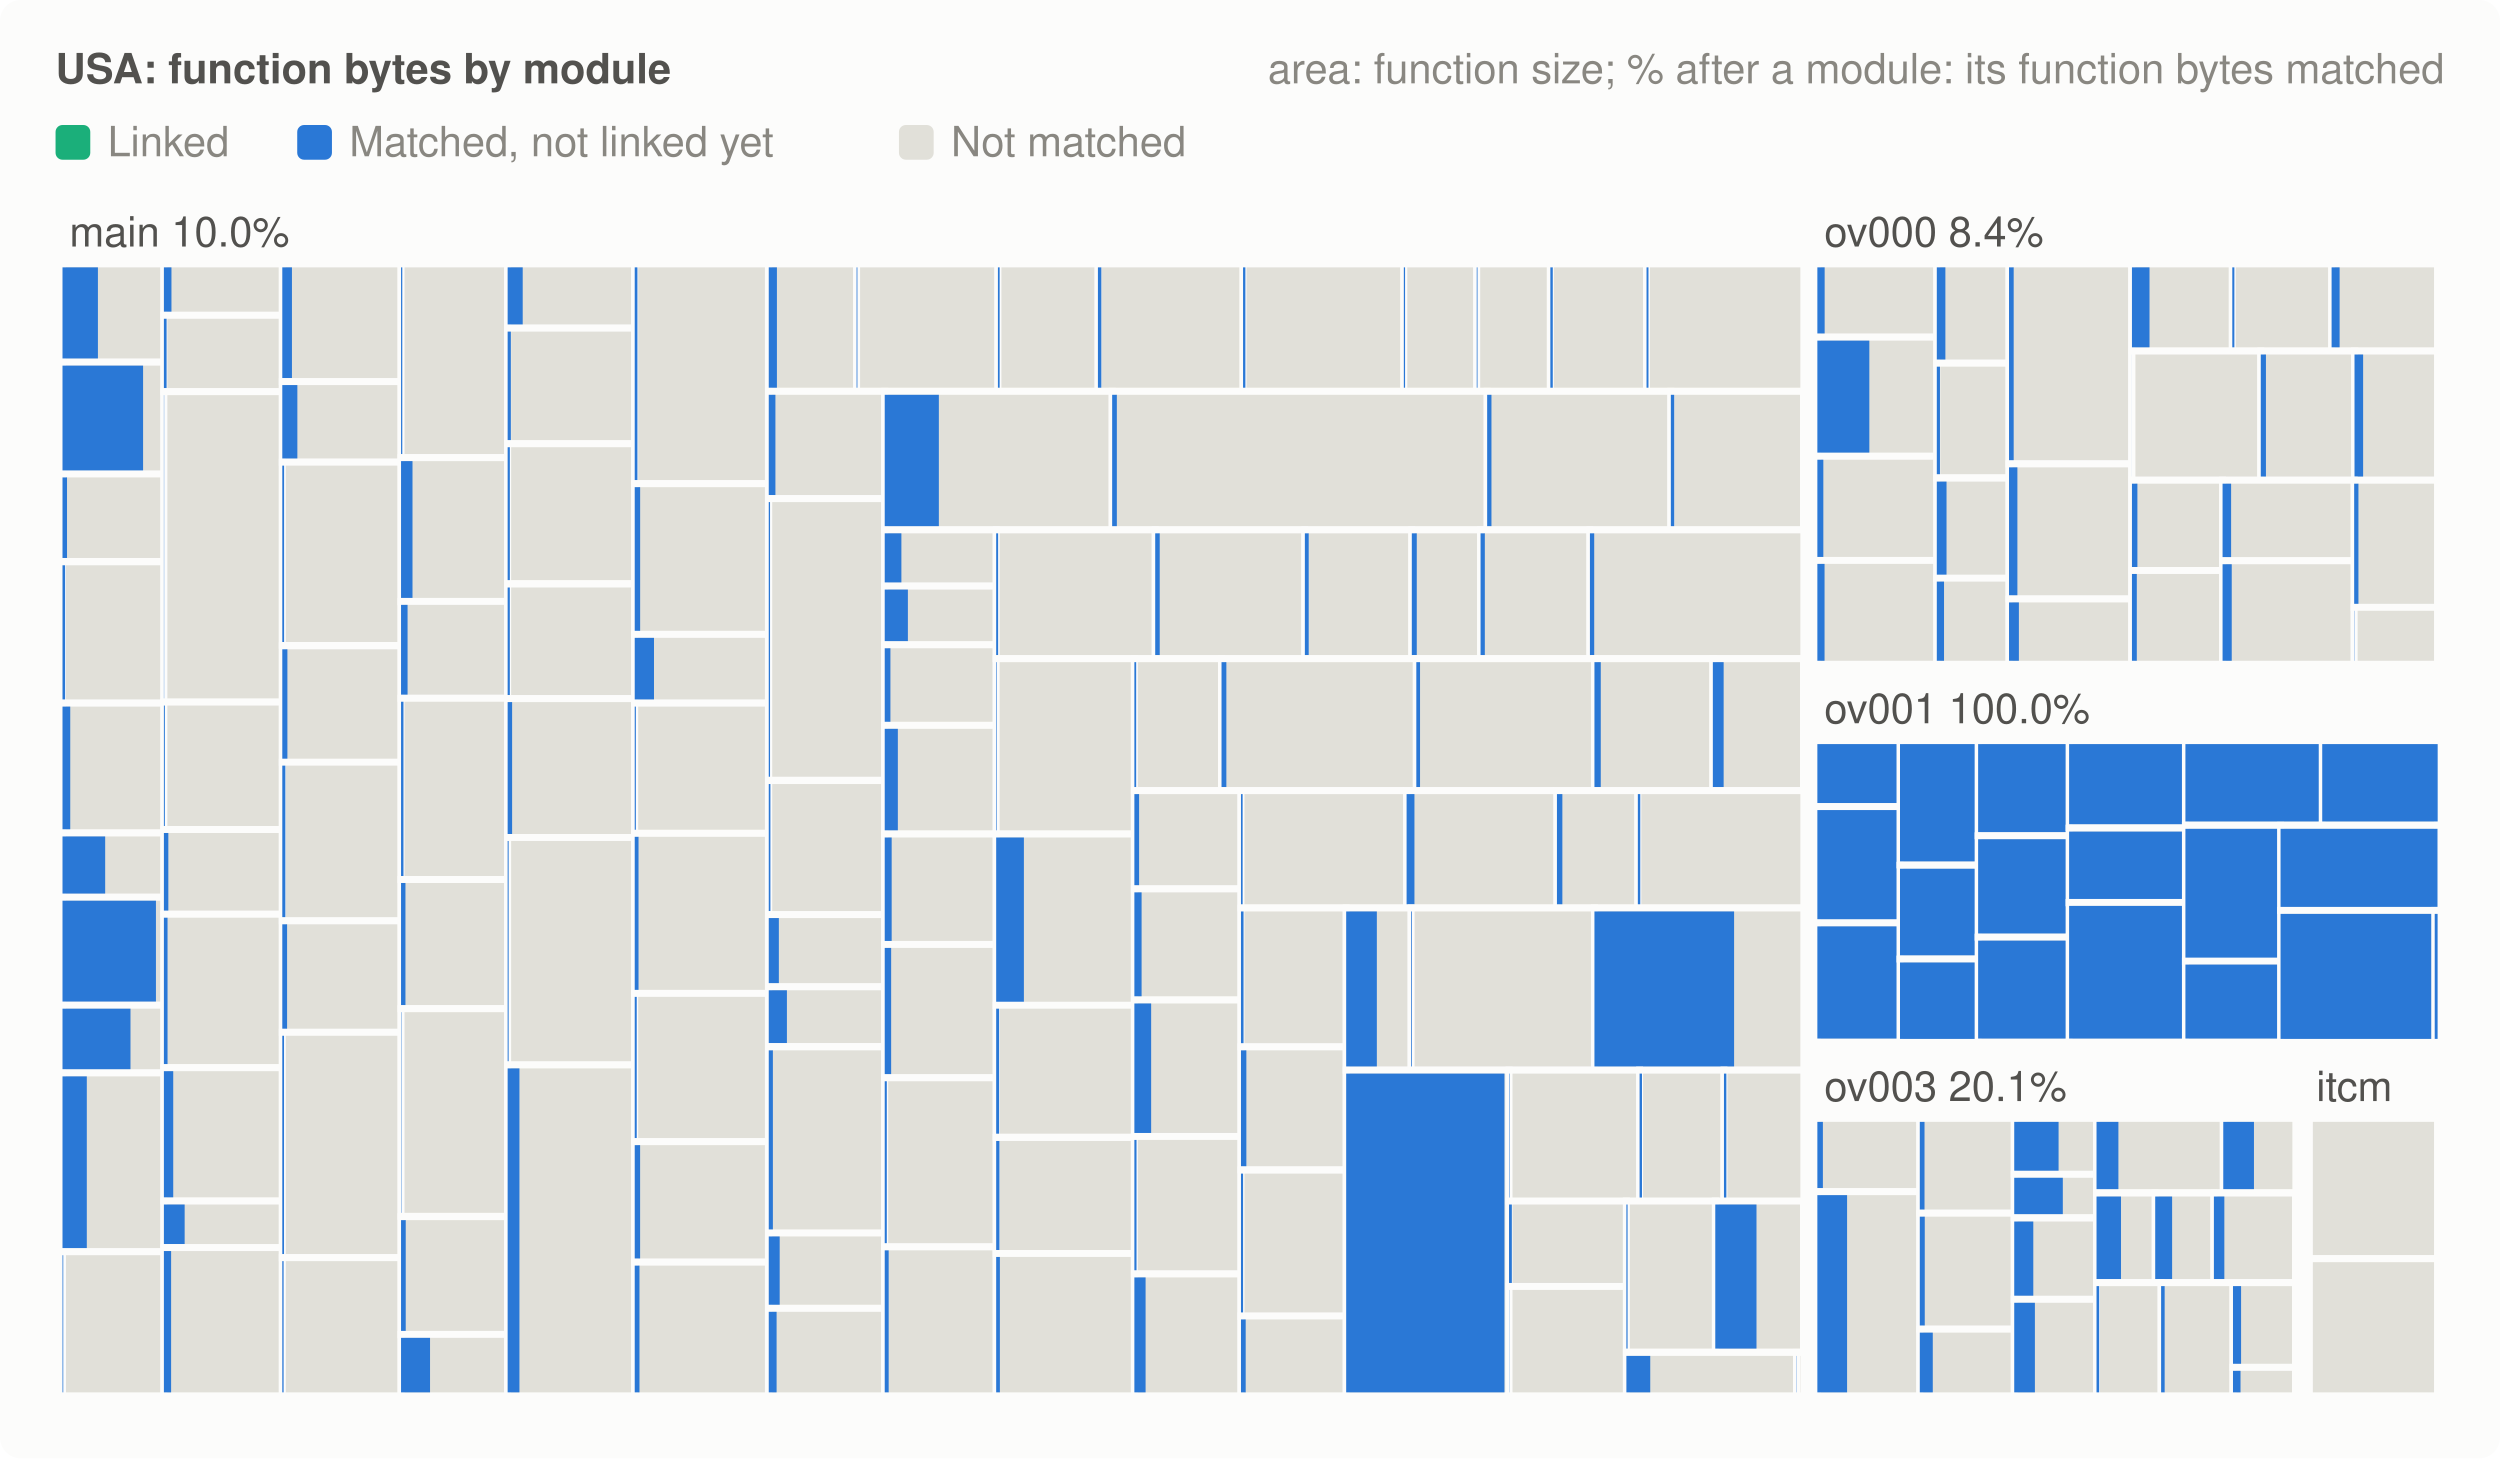
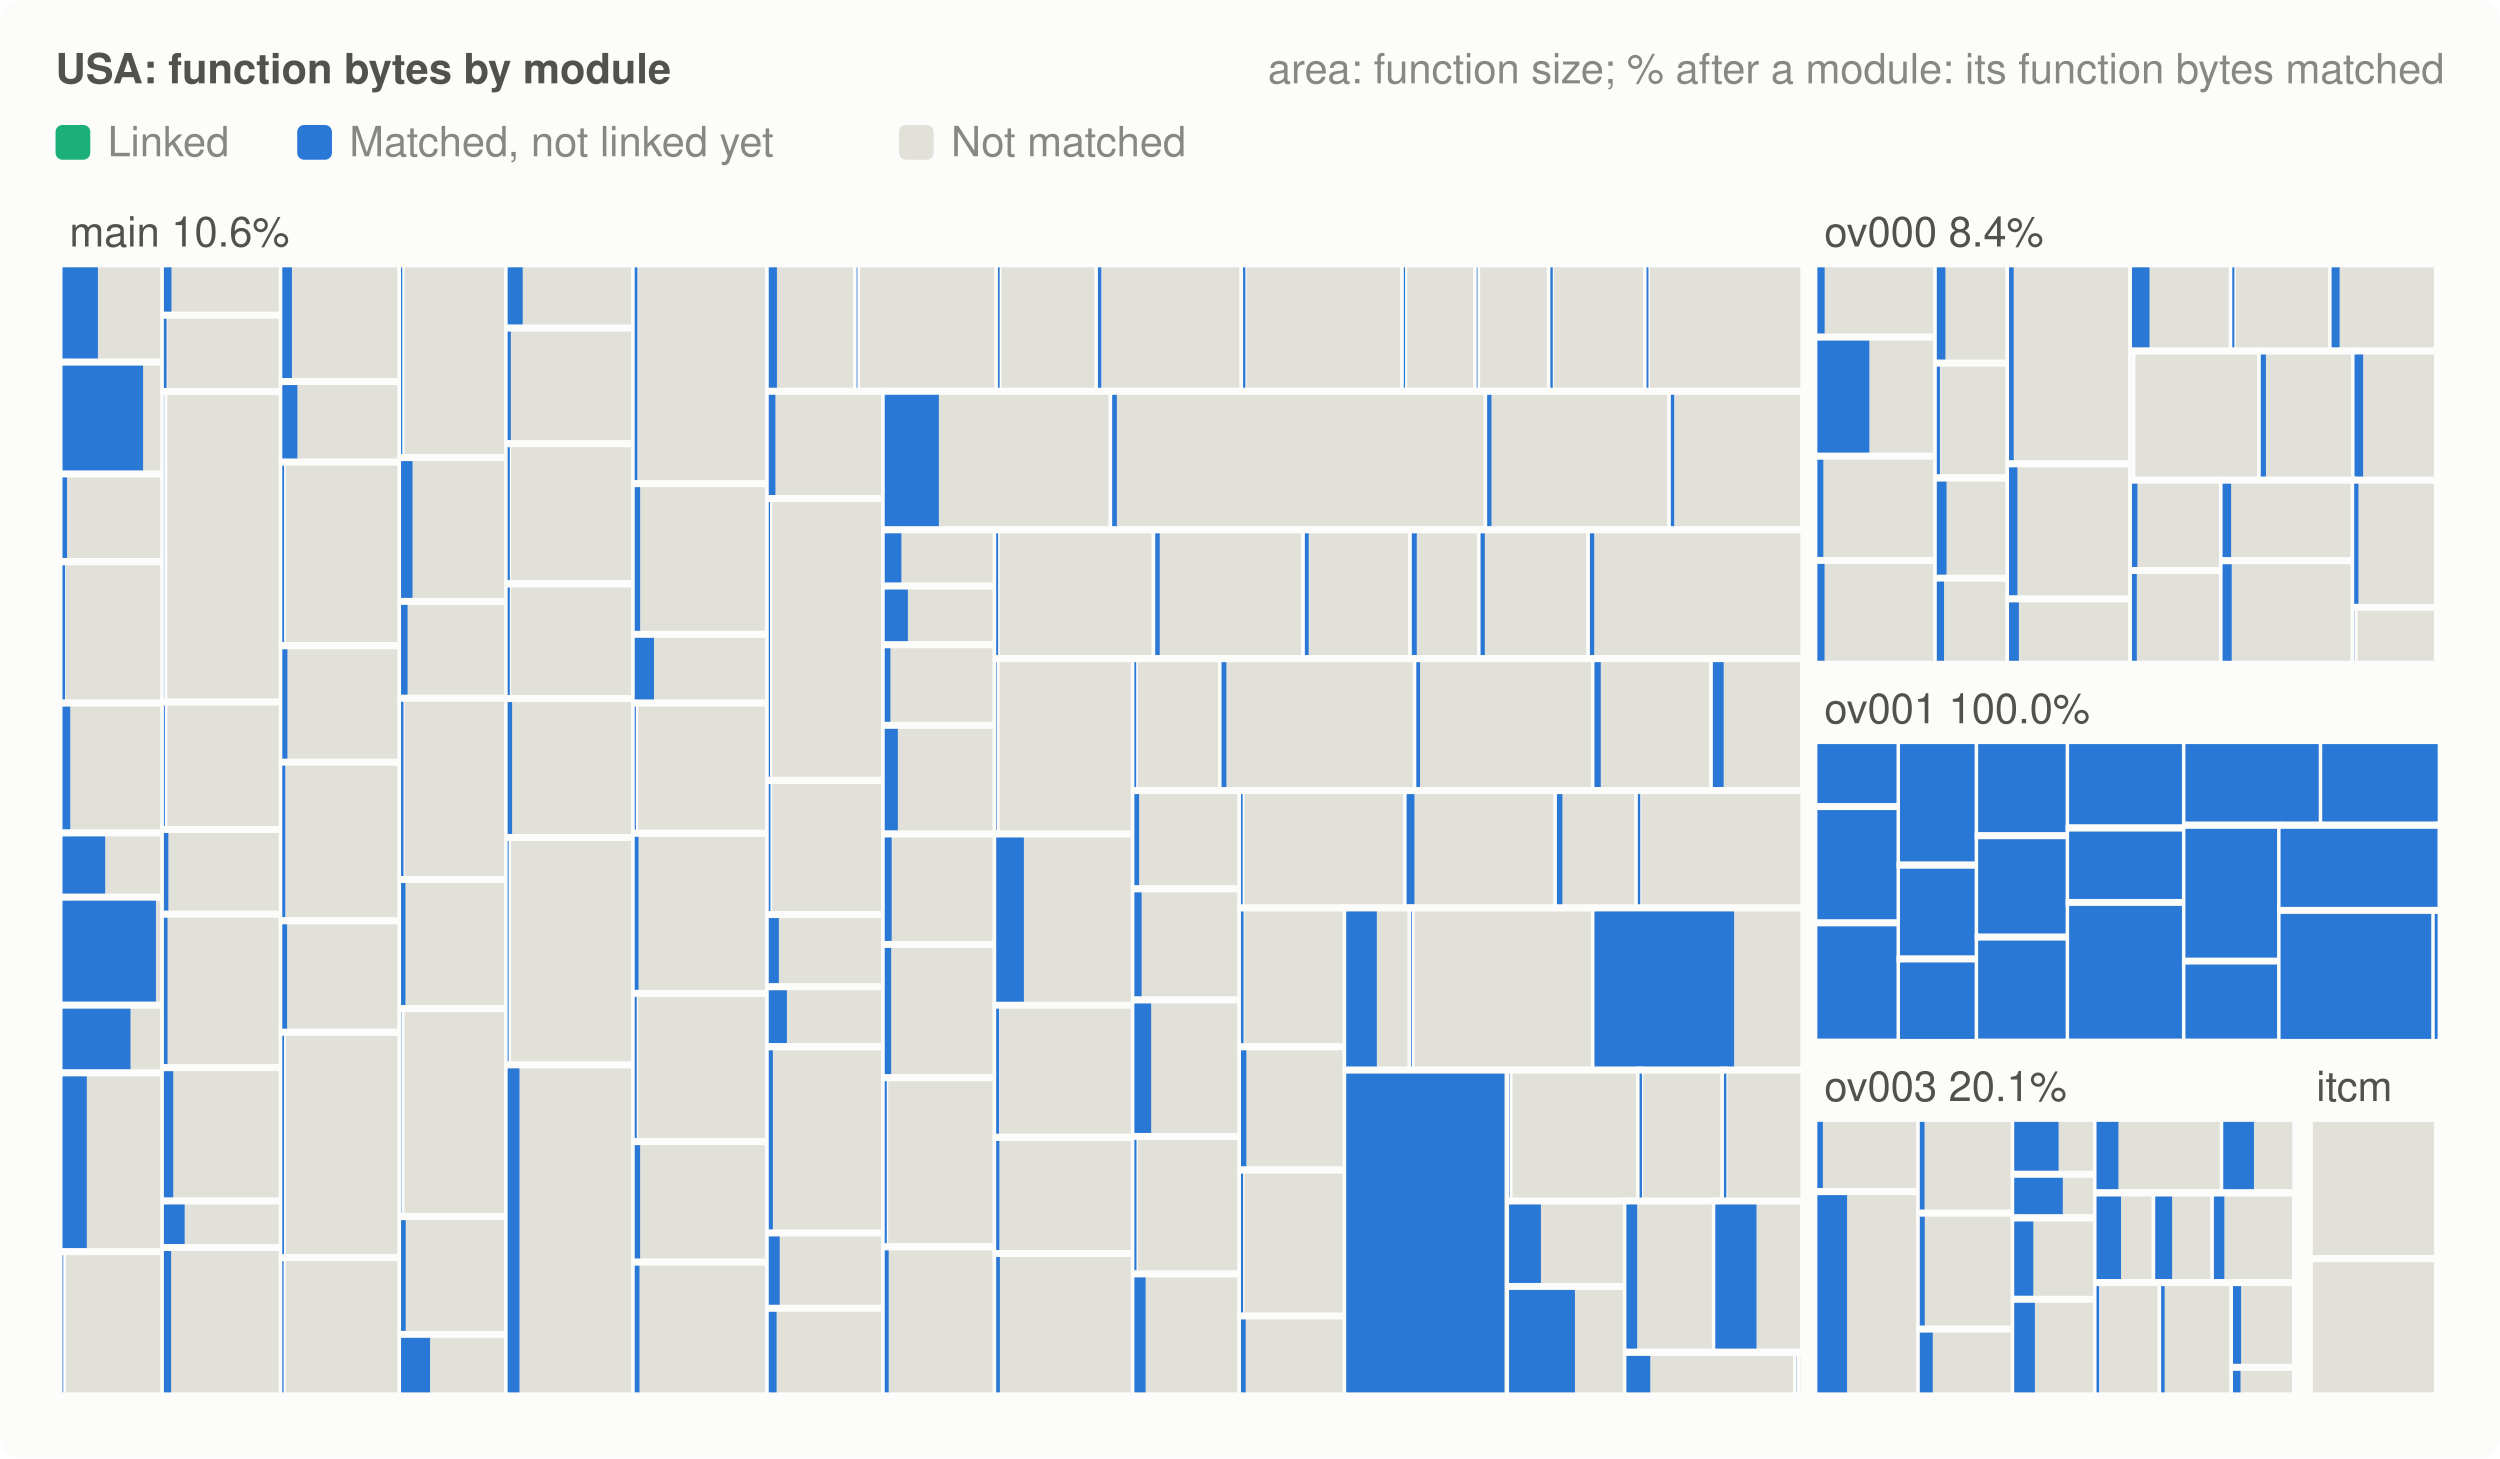
<svg xmlns="http://www.w3.org/2000/svg" viewBox="0 0 720 420" width="720" height="420" role="img" aria-label="Matched and linked code by module (USA)">
  <style>.bg{fill:#fcfcfb}.lbl{fill:#52514e}.muted{fill:#898781}.todo{fill:#e1e0d9}.gap{stroke:#fcfcfb}.matched{fill:#2a78d6}.linked{fill:#1baf7a}@media (prefers-color-scheme: dark){.bg{fill:#1a1a19}.lbl{fill:#c3c2b7}.muted{fill:#898781}.todo{fill:#2c2c2a}.gap{stroke:#1a1a19}.matched{fill:#3987e5}.linked{fill:#199e70}}text{font:12px -apple-system,BlinkMacSystemFont,'Segoe UI',Helvetica,Arial,sans-serif}.head{font-weight:600}</style>
  <rect class="bg" width="720" height="420" rx="6" />
  <text class="lbl head" x="16" y="24">USA: function bytes by module</text>
  <text class="muted" x="704" y="24" text-anchor="end">area: function size; % after a module: its function bytes matched</text>
  <rect class="linked" x="16" y="36" width="10" height="10" rx="2" />
  <text class="muted" x="31" y="45">Linked</text>
  <rect class="matched" x="85.6" y="36" width="10" height="10" rx="2" />
  <text class="muted" x="100.6" y="45">Matched, not linked yet</text>
  <rect class="todo" x="258.9" y="36" width="10" height="10" rx="2" />
  <text class="muted" x="273.9" y="45">Not matched</text>
  <rect class="todo gap" x="18.0" y="76.0" width="29.2" height="28.3" stroke-width="2" />
  <rect class="matched" x="18.0" y="77.0" width="10.20" height="26.3" />
  <rect class="todo gap" x="18.0" y="104.3" width="29.2" height="32.3" stroke-width="2" />
  <rect class="matched" x="18.0" y="105.3" width="23.21" height="30.3" />
  <rect class="todo gap" x="18.0" y="136.5" width="29.2" height="25.2" stroke-width="2" />
  <rect class="matched" x="18.0" y="137.5" width="1.30" height="23.2" />
  <rect class="todo gap" x="18.0" y="161.8" width="29.2" height="40.7" stroke-width="2" />
  <rect class="matched" x="18.0" y="162.8" width="0.75" height="38.7" />
  <rect class="todo gap" x="18.0" y="202.5" width="29.2" height="37.4" stroke-width="2" />
  <rect class="matched" x="18.0" y="203.5" width="2.23" height="35.4" />
  <rect class="todo gap" x="18.0" y="239.9" width="29.2" height="18.5" stroke-width="2" />
  <rect class="matched" x="18.0" y="240.9" width="12.29" height="16.5" />
  <rect class="todo gap" x="18.0" y="258.4" width="29.2" height="31.1" stroke-width="2" />
  <rect class="matched" x="18.0" y="259.4" width="26.91" height="29.1" />
  <rect class="todo gap" x="18.0" y="289.5" width="29.2" height="19.5" stroke-width="2" />
  <rect class="matched" x="18.0" y="290.5" width="19.58" height="17.5" />
  <rect class="todo gap" x="18.0" y="309.0" width="29.2" height="51.5" stroke-width="2" />
  <rect class="matched" x="18.0" y="310.0" width="7.00" height="49.5" />
  <rect class="todo gap" x="18.0" y="360.5" width="29.2" height="41.5" stroke-width="2" />
  <rect class="matched" x="18.0" y="361.5" width="0.22" height="39.5" />
  <rect class="todo gap" x="47.2" y="76.0" width="34.1" height="14.8" stroke-width="2" />
  <rect class="matched" x="47.2" y="77.0" width="2.18" height="12.8" />
  <rect class="todo gap" x="47.2" y="90.8" width="34.1" height="22.0" stroke-width="2" />
  <rect class="matched" x="47.2" y="91.8" width="0.78" height="20.0" />
  <rect class="todo gap" x="47.2" y="112.8" width="34.1" height="89.4" stroke-width="2" />
  <rect class="matched" x="47.2" y="113.8" width="0.08" height="87.4" />
  <rect class="todo gap" x="47.2" y="202.2" width="34.1" height="36.7" stroke-width="2" />
  <rect class="matched" x="47.2" y="203.2" width="0.28" height="34.7" />
  <rect class="todo gap" x="47.2" y="238.9" width="34.1" height="24.4" stroke-width="2" />
  <rect class="matched" x="47.2" y="239.9" width="1.28" height="22.4" />
  <rect class="todo gap" x="47.2" y="263.3" width="34.1" height="44.2" stroke-width="2" />
  <rect class="matched" x="47.2" y="264.3" width="1.06" height="42.2" />
  <rect class="todo gap" x="47.2" y="307.5" width="34.1" height="38.4" stroke-width="2" />
  <rect class="matched" x="47.2" y="308.5" width="2.69" height="36.4" />
  <rect class="todo gap" x="47.2" y="345.9" width="34.1" height="13.4" stroke-width="2" />
  <rect class="matched" x="47.2" y="346.9" width="5.98" height="11.4" />
  <rect class="todo gap" x="47.2" y="359.3" width="34.1" height="42.7" stroke-width="2" />
  <rect class="matched" x="47.2" y="360.3" width="2.08" height="40.7" />
  <rect class="todo gap" x="81.3" y="76.0" width="34.2" height="33.9" stroke-width="2" />
  <rect class="matched" x="81.3" y="77.0" width="2.78" height="31.9" />
  <rect class="todo gap" x="81.3" y="109.9" width="34.2" height="23.2" stroke-width="2" />
  <rect class="matched" x="81.3" y="110.9" width="4.34" height="21.2" />
  <rect class="todo gap" x="81.3" y="133.1" width="34.2" height="52.8" stroke-width="2" />
  <rect class="matched" x="81.3" y="134.1" width="0.52" height="50.8" />
  <rect class="todo gap" x="81.3" y="186.0" width="34.2" height="33.6" stroke-width="2" />
  <rect class="matched" x="81.3" y="187.0" width="1.47" height="31.6" />
  <rect class="todo gap" x="81.3" y="219.5" width="34.2" height="45.7" stroke-width="2" />
  <rect class="matched" x="81.3" y="220.5" width="0.88" height="43.7" />
  <rect class="todo gap" x="81.3" y="265.2" width="34.2" height="32.1" stroke-width="2" />
  <rect class="matched" x="81.3" y="266.2" width="1.38" height="30.1" />
  <rect class="todo gap" x="81.3" y="297.3" width="34.2" height="64.9" stroke-width="2" />
  <rect class="matched" x="81.3" y="298.3" width="0.50" height="62.9" />
  <rect class="todo gap" x="81.3" y="362.2" width="34.2" height="39.8" stroke-width="2" />
  <rect class="matched" x="81.3" y="363.2" width="0.38" height="37.8" />
  <rect class="todo gap" x="115.5" y="76.0" width="30.7" height="55.8" stroke-width="2" />
  <rect class="matched" x="115.5" y="77.0" width="0.36" height="53.8" />
  <rect class="todo gap" x="115.5" y="131.8" width="30.7" height="41.5" stroke-width="2" />
  <rect class="matched" x="115.5" y="132.8" width="3.30" height="39.5" />
  <rect class="todo gap" x="115.5" y="173.2" width="30.7" height="27.9" stroke-width="2" />
  <rect class="matched" x="115.5" y="174.2" width="1.88" height="25.9" />
  <rect class="todo gap" x="115.5" y="201.1" width="30.7" height="52.2" stroke-width="2" />
  <rect class="matched" x="115.5" y="202.1" width="0.70" height="50.2" />
  <rect class="todo gap" x="115.5" y="253.3" width="30.7" height="37.2" stroke-width="2" />
  <rect class="matched" x="115.5" y="254.3" width="1.27" height="35.2" />
  <rect class="todo gap" x="115.5" y="290.5" width="30.7" height="59.8" stroke-width="2" />
  <rect class="matched" x="115.5" y="291.5" width="0.11" height="57.8" />
  <rect class="todo gap" x="115.5" y="350.4" width="30.7" height="34.0" stroke-width="2" />
  <rect class="matched" x="115.5" y="351.4" width="1.35" height="32.0" />
  <rect class="todo gap" x="115.5" y="384.3" width="30.7" height="17.7" stroke-width="2" />
  <rect class="matched" x="115.5" y="385.3" width="8.35" height="15.7" />
  <rect class="todo gap" x="146.2" y="76.0" width="36.6" height="18.5" stroke-width="2" />
  <rect class="matched" x="146.2" y="77.0" width="4.34" height="16.5" />
  <rect class="todo gap" x="146.2" y="94.5" width="36.6" height="33.3" stroke-width="2" />
  <rect class="matched" x="146.2" y="95.5" width="0.93" height="31.3" />
  <rect class="todo gap" x="146.2" y="127.8" width="36.6" height="40.3" stroke-width="2" />
  <rect class="matched" x="146.2" y="128.8" width="0.64" height="38.3" />
  <rect class="todo gap" x="146.2" y="168.2" width="36.6" height="33.0" stroke-width="2" />
  <rect class="matched" x="146.2" y="169.2" width="0.63" height="31.0" />
  <rect class="todo gap" x="146.2" y="201.2" width="36.6" height="40.0" stroke-width="2" />
  <rect class="matched" x="146.2" y="202.2" width="1.29" height="38.0" />
  <rect class="todo gap" x="146.2" y="241.2" width="36.6" height="65.5" stroke-width="2" />
  <rect class="matched" x="146.2" y="242.2" width="0.29" height="63.5" />
  <rect class="todo gap" x="146.2" y="306.7" width="36.6" height="95.3" stroke-width="2" />
  <rect class="matched" x="146.2" y="307.7" width="3.40" height="93.3" />
  <rect class="todo gap" x="182.8" y="76.0" width="38.5" height="63.3" stroke-width="2" />
  <rect class="matched" x="182.8" y="77.0" width="0.78" height="61.3" />
  <rect class="todo gap" x="182.8" y="139.3" width="38.5" height="43.4" stroke-width="2" />
  <rect class="matched" x="182.8" y="140.3" width="1.56" height="41.4" />
  <rect class="todo gap" x="182.8" y="182.7" width="38.5" height="19.8" stroke-width="2" />
  <rect class="matched" x="182.8" y="183.7" width="5.55" height="17.8" />
  <rect class="todo gap" x="182.8" y="202.5" width="38.5" height="37.5" stroke-width="2" />
  <rect class="matched" x="182.8" y="203.5" width="0.33" height="35.5" />
  <rect class="todo gap" x="182.8" y="240.0" width="38.5" height="46.1" stroke-width="2" />
  <rect class="matched" x="182.8" y="241.0" width="1.10" height="44.1" />
  <rect class="todo gap" x="182.8" y="286.1" width="38.5" height="42.7" stroke-width="2" />
  <rect class="matched" x="182.8" y="287.1" width="0.58" height="40.7" />
  <rect class="todo gap" x="182.8" y="328.8" width="38.5" height="34.7" stroke-width="2" />
  <rect class="matched" x="182.8" y="329.8" width="1.55" height="32.7" />
  <rect class="todo gap" x="182.8" y="363.5" width="38.5" height="38.5" stroke-width="2" />
  <rect class="matched" x="182.8" y="364.5" width="1.37" height="36.5" />
  <rect class="todo gap" x="221.4" y="76.0" width="25.3" height="36.7" stroke-width="2" />
  <rect class="matched" x="221.4" y="77.0" width="2.35" height="34.7" />
  <rect class="todo gap" x="246.7" y="76.0" width="40.7" height="36.7" stroke-width="2" />
  <rect class="matched" x="246.7" y="77.0" width="0.23" height="34.7" />
  <rect class="todo gap" x="287.4" y="76.0" width="28.9" height="36.7" stroke-width="2" />
  <rect class="matched" x="287.4" y="77.0" width="0.50" height="34.7" />
  <rect class="todo gap" x="316.2" y="76.0" width="41.8" height="36.7" stroke-width="2" />
  <rect class="matched" x="316.2" y="77.0" width="0.98" height="34.7" />
  <rect class="todo gap" x="358.0" y="76.0" width="46.3" height="36.7" stroke-width="2" />
  <rect class="matched" x="358.0" y="77.0" width="0.67" height="34.7" />
  <rect class="todo gap" x="404.3" y="76.0" width="21.0" height="36.7" stroke-width="2" />
  <rect class="matched" x="404.3" y="77.0" width="0.36" height="34.7" />
  <rect class="todo gap" x="425.3" y="76.0" width="21.2" height="36.7" stroke-width="2" />
  <rect class="matched" x="425.3" y="77.0" width="0.22" height="34.7" />
  <rect class="todo gap" x="446.5" y="76.0" width="27.7" height="36.7" stroke-width="2" />
  <rect class="matched" x="446.5" y="77.0" width="0.70" height="34.7" />
  <rect class="todo gap" x="474.2" y="76.0" width="45.3" height="36.7" stroke-width="2" />
  <rect class="matched" x="474.2" y="77.0" width="0.56" height="34.7" />
  <rect class="todo gap" x="221.4" y="112.7" width="33.4" height="30.9" stroke-width="2" />
  <rect class="matched" x="221.4" y="113.7" width="1.92" height="28.9" />
  <rect class="todo gap" x="221.4" y="143.6" width="33.4" height="81.1" stroke-width="2" />
  <rect class="matched" x="221.4" y="144.6" width="0.37" height="79.1" />
  <rect class="todo gap" x="221.4" y="224.8" width="33.4" height="38.6" stroke-width="2" />
  <rect class="matched" x="221.4" y="225.8" width="0.48" height="36.6" />
  <rect class="todo gap" x="221.4" y="263.4" width="33.4" height="20.8" stroke-width="2" />
  <rect class="matched" x="221.4" y="264.4" width="2.91" height="18.8" />
  <rect class="todo gap" x="221.4" y="284.2" width="33.4" height="17.2" stroke-width="2" />
  <rect class="matched" x="221.4" y="285.2" width="5.23" height="15.2" />
  <rect class="todo gap" x="221.4" y="301.5" width="33.4" height="53.7" stroke-width="2" />
  <rect class="matched" x="221.4" y="302.5" width="1.19" height="51.7" />
  <rect class="todo gap" x="221.4" y="355.1" width="33.4" height="21.7" stroke-width="2" />
  <rect class="matched" x="221.4" y="356.1" width="3.15" height="19.7" />
  <rect class="todo gap" x="221.4" y="376.8" width="33.4" height="25.2" stroke-width="2" />
  <rect class="matched" x="221.4" y="377.8" width="2.26" height="23.2" />
  <rect class="todo gap" x="254.8" y="112.7" width="65.5" height="39.9" stroke-width="2" />
  <rect class="matched" x="254.8" y="113.7" width="15.59" height="37.9" />
  <rect class="todo gap" x="320.3" y="112.7" width="108.0" height="39.9" stroke-width="2" />
  <rect class="matched" x="320.3" y="113.7" width="1.35" height="37.9" />
  <rect class="todo gap" x="428.3" y="112.7" width="52.9" height="39.9" stroke-width="2" />
  <rect class="matched" x="428.3" y="113.7" width="1.24" height="37.9" />
  <rect class="todo gap" x="481.2" y="112.7" width="38.2" height="39.9" stroke-width="2" />
  <rect class="matched" x="481.2" y="113.7" width="0.97" height="37.9" />
  <rect class="todo gap" x="254.8" y="152.6" width="32.1" height="16.2" stroke-width="2" />
  <rect class="matched" x="254.8" y="153.6" width="4.80" height="14.2" />
  <rect class="todo gap" x="254.8" y="168.8" width="32.1" height="16.9" stroke-width="2" />
  <rect class="matched" x="254.8" y="169.8" width="6.67" height="14.9" />
  <rect class="todo gap" x="254.8" y="185.7" width="32.1" height="23.2" stroke-width="2" />
  <rect class="matched" x="254.8" y="186.7" width="1.64" height="21.2" />
  <rect class="todo gap" x="254.8" y="208.9" width="32.1" height="31.3" stroke-width="2" />
  <rect class="matched" x="254.8" y="209.9" width="3.78" height="29.3" />
  <rect class="todo gap" x="254.8" y="240.2" width="32.1" height="31.8" stroke-width="2" />
  <rect class="matched" x="254.8" y="241.2" width="2.00" height="29.8" />
  <rect class="todo gap" x="254.8" y="272.0" width="32.1" height="38.4" stroke-width="2" />
  <rect class="matched" x="254.8" y="273.0" width="1.85" height="36.4" />
  <rect class="todo gap" x="254.8" y="310.4" width="32.1" height="48.7" stroke-width="2" />
  <rect class="matched" x="254.8" y="311.4" width="0.60" height="46.7" />
  <rect class="todo gap" x="254.8" y="359.1" width="32.1" height="42.9" stroke-width="2" />
  <rect class="matched" x="254.8" y="360.1" width="1.14" height="40.9" />
  <rect class="todo gap" x="286.9" y="152.6" width="45.8" height="37.1" stroke-width="2" />
  <rect class="matched" x="286.9" y="153.6" width="0.56" height="35.1" />
  <rect class="todo gap" x="332.7" y="152.6" width="43.1" height="37.1" stroke-width="2" />
  <rect class="matched" x="332.7" y="153.6" width="1.30" height="35.1" />
  <rect class="todo gap" x="375.8" y="152.6" width="30.8" height="37.1" stroke-width="2" />
  <rect class="matched" x="375.8" y="153.6" width="1.11" height="35.1" />
  <rect class="todo gap" x="406.6" y="152.6" width="19.8" height="37.1" stroke-width="2" />
  <rect class="matched" x="406.6" y="153.6" width="1.43" height="35.1" />
  <rect class="todo gap" x="426.4" y="152.6" width="31.5" height="37.1" stroke-width="2" />
  <rect class="matched" x="426.4" y="153.6" width="1.23" height="35.1" />
  <rect class="todo gap" x="457.9" y="152.6" width="61.6" height="37.1" stroke-width="2" />
  <rect class="matched" x="457.9" y="153.6" width="1.23" height="35.1" />
  <rect class="todo gap" x="286.9" y="189.7" width="39.8" height="50.5" stroke-width="2" />
  <rect class="matched" x="286.9" y="190.7" width="0.17" height="48.5" />
  <rect class="todo gap" x="286.9" y="240.2" width="39.8" height="49.4" stroke-width="2" />
  <rect class="matched" x="286.9" y="241.2" width="7.98" height="47.4" />
  <rect class="todo gap" x="286.9" y="289.5" width="39.8" height="38.0" stroke-width="2" />
  <rect class="matched" x="286.9" y="290.5" width="0.84" height="36.0" />
  <rect class="todo gap" x="286.9" y="327.6" width="39.8" height="33.5" stroke-width="2" />
  <rect class="matched" x="286.9" y="328.6" width="0.94" height="31.5" />
  <rect class="todo gap" x="286.9" y="361.0" width="39.8" height="41.0" stroke-width="2" />
  <rect class="matched" x="286.9" y="362.0" width="1.07" height="39.0" />
  <rect class="todo gap" x="326.7" y="189.7" width="25.1" height="38.0" stroke-width="2" />
  <rect class="matched" x="326.7" y="190.7" width="0.52" height="36.0" />
  <rect class="todo gap" x="351.8" y="189.7" width="56.1" height="38.0" stroke-width="2" />
  <rect class="matched" x="351.8" y="190.7" width="1.39" height="36.0" />
  <rect class="todo gap" x="407.9" y="189.7" width="51.3" height="38.0" stroke-width="2" />
  <rect class="matched" x="407.9" y="190.7" width="1.07" height="36.0" />
  <rect class="todo gap" x="459.2" y="189.7" width="34.1" height="38.0" stroke-width="2" />
  <rect class="matched" x="459.2" y="190.7" width="1.82" height="36.0" />
  <rect class="todo gap" x="493.3" y="189.7" width="26.1" height="38.0" stroke-width="2" />
  <rect class="matched" x="493.3" y="190.7" width="3.11" height="36.0" />
  <rect class="todo gap" x="326.7" y="227.7" width="30.7" height="28.3" stroke-width="2" />
  <rect class="matched" x="326.7" y="228.7" width="1.36" height="26.3" />
  <rect class="todo gap" x="326.7" y="256.0" width="30.7" height="32.0" stroke-width="2" />
  <rect class="matched" x="326.7" y="257.0" width="2.08" height="30.0" />
  <rect class="todo gap" x="326.7" y="288.0" width="30.7" height="39.3" stroke-width="2" />
  <rect class="matched" x="326.7" y="289.0" width="4.83" height="37.3" />
  <rect class="todo gap" x="326.7" y="327.3" width="30.7" height="39.6" stroke-width="2" />
  <rect class="matched" x="326.7" y="328.3" width="0.62" height="37.6" />
  <rect class="todo gap" x="326.7" y="366.9" width="30.7" height="35.1" stroke-width="2" />
  <rect class="matched" x="326.7" y="367.9" width="3.23" height="33.1" />
  <rect class="todo gap" x="357.4" y="227.7" width="47.7" height="33.8" stroke-width="2" />
  <rect class="matched" x="357.4" y="228.7" width="0.48" height="31.8" />
  <rect class="todo gap" x="405.1" y="227.7" width="43.3" height="33.8" stroke-width="2" />
  <rect class="matched" x="405.1" y="228.7" width="2.26" height="31.8" />
  <rect class="todo gap" x="448.4" y="227.7" width="23.3" height="33.8" stroke-width="2" />
  <rect class="matched" x="448.4" y="228.7" width="1.56" height="31.8" />
  <rect class="todo gap" x="471.7" y="227.7" width="47.8" height="33.8" stroke-width="2" />
  <rect class="matched" x="471.7" y="228.7" width="0.70" height="31.8" />
  <rect class="todo gap" x="357.4" y="261.5" width="30.3" height="40.0" stroke-width="2" />
  <rect class="matched" x="357.4" y="262.5" width="0.74" height="38.0" />
  <rect class="todo gap" x="357.4" y="301.5" width="30.3" height="35.4" stroke-width="2" />
  <rect class="matched" x="357.4" y="302.5" width="1.55" height="33.4" />
  <rect class="todo gap" x="357.4" y="337.0" width="30.3" height="42.1" stroke-width="2" />
  <rect class="matched" x="357.4" y="338.0" width="0.61" height="40.1" />
  <rect class="todo gap" x="357.4" y="379.0" width="30.3" height="23.0" stroke-width="2" />
  <rect class="matched" x="357.4" y="380.0" width="1.36" height="21.0" />
  <rect class="todo gap" x="387.7" y="261.5" width="18.7" height="46.7" stroke-width="2" />
  <rect class="matched" x="387.7" y="262.5" width="8.83" height="44.7" />
  <rect class="todo gap" x="406.4" y="261.5" width="52.8" height="46.7" stroke-width="2" />
  <rect class="matched" x="406.4" y="262.5" width="0.22" height="44.7" />
  <rect class="todo gap" x="459.2" y="261.5" width="60.3" height="46.7" stroke-width="2" />
  <rect class="matched" x="459.2" y="262.5" width="40.22" height="44.7" />
  <rect class="todo gap" x="387.7" y="308.2" width="46.9" height="93.8" stroke-width="2" />
  <rect class="matched" x="387.7" y="309.2" width="45.58" height="91.8" />
  <rect class="todo gap" x="434.6" y="308.2" width="37.6" height="37.8" stroke-width="2" />
  <rect class="matched" x="434.6" y="309.2" width="0.13" height="35.8" />
  <rect class="todo gap" x="472.2" y="308.2" width="24.3" height="37.8" stroke-width="2" />
  <rect class="matched" x="472.2" y="309.2" width="0.69" height="35.8" />
  <rect class="todo gap" x="496.5" y="308.2" width="23.0" height="37.8" stroke-width="2" />
  <rect class="matched" x="496.5" y="309.2" width="0.69" height="35.8" />
  <rect class="todo gap" x="434.6" y="345.9" width="33.8" height="24.6" stroke-width="2" />
-   <rect class="matched" x="434.6" y="346.9" width="0.81" height="22.6" />
+   <rect class="matched" x="434.6" y="346.9" width="9.19" height="22.6" />
  <rect class="todo gap" x="434.6" y="370.5" width="33.8" height="31.5" stroke-width="2" />
-   <rect class="matched" x="434.6" y="371.5" width="0.06" height="29.5" />
+   <rect class="matched" x="434.6" y="371.5" width="18.98" height="29.5" />
  <rect class="todo gap" x="468.4" y="345.9" width="25.7" height="43.5" stroke-width="2" />
-   <rect class="matched" x="468.4" y="346.9" width="0.34" height="41.5" />
+   <rect class="matched" x="468.4" y="346.9" width="3.10" height="41.5" />
  <rect class="todo gap" x="494.0" y="345.9" width="25.4" height="43.5" stroke-width="2" />
  <rect class="matched" x="494.0" y="346.9" width="11.87" height="41.5" />
  <rect class="todo gap" x="468.4" y="389.5" width="49.0" height="12.5" stroke-width="2" />
  <rect class="matched" x="468.4" y="390.5" width="6.87" height="10.5" />
  <rect class="todo gap" x="517.4" y="389.5" width="2.1" height="12.5" stroke-width="2" />
  <rect class="matched" x="517.4" y="390.5" width="0.08" height="10.5" />
-   <text class="lbl" x="20.0" y="71.0">main 10.0%</text>
+   <text class="lbl" x="20.0" y="71.0">main 10.6%</text>
  <rect class="todo gap" x="523.4" y="76.0" width="34.4" height="21.1" stroke-width="2" />
  <rect class="matched" x="523.4" y="77.0" width="2.10" height="19.1" />
  <rect class="todo gap" x="523.4" y="97.1" width="34.4" height="34.3" stroke-width="2" />
  <rect class="matched" x="523.4" y="98.1" width="14.97" height="32.3" />
  <rect class="todo gap" x="523.4" y="131.4" width="34.4" height="30.1" stroke-width="2" />
  <rect class="matched" x="523.4" y="132.4" width="1.72" height="28.1" />
  <rect class="todo gap" x="523.4" y="161.4" width="34.4" height="29.9" stroke-width="2" />
  <rect class="matched" x="523.4" y="162.4" width="2.07" height="27.9" />
  <rect class="todo gap" x="557.8" y="76.0" width="20.8" height="28.6" stroke-width="2" />
  <rect class="matched" x="557.8" y="77.0" width="2.47" height="26.6" />
  <rect class="todo gap" x="557.8" y="104.6" width="20.8" height="33.0" stroke-width="2" />
  <rect class="matched" x="557.8" y="105.6" width="0.91" height="31.0" />
  <rect class="todo gap" x="557.8" y="137.7" width="20.8" height="28.9" stroke-width="2" />
  <rect class="matched" x="557.8" y="138.7" width="2.80" height="26.9" />
  <rect class="todo gap" x="557.8" y="166.5" width="20.8" height="24.8" stroke-width="2" />
  <rect class="matched" x="557.8" y="167.5" width="2.08" height="22.8" />
  <rect class="todo gap" x="578.6" y="76.0" width="35.3" height="57.6" stroke-width="2" />
  <rect class="matched" x="578.6" y="77.0" width="1.34" height="55.6" />
  <rect class="todo gap" x="578.6" y="133.6" width="35.3" height="38.9" stroke-width="2" />
  <rect class="matched" x="578.6" y="134.6" width="2.41" height="36.9" />
  <rect class="todo gap" x="578.6" y="172.5" width="35.3" height="18.8" stroke-width="2" />
  <rect class="matched" x="578.6" y="173.5" width="2.84" height="16.8" />
  <rect class="todo gap" x="614.0" y="76.0" width="28.9" height="25.1" stroke-width="2" />
  <rect class="matched" x="614.0" y="77.0" width="5.06" height="23.1" />
  <rect class="todo gap" x="642.9" y="76.0" width="28.7" height="25.1" stroke-width="2" />
  <rect class="matched" x="642.9" y="77.0" width="0.60" height="23.1" />
  <rect class="todo gap" x="671.5" y="76.0" width="30.5" height="25.1" stroke-width="2" />
  <rect class="matched" x="671.5" y="77.0" width="2.31" height="23.1" />
  <rect class="todo gap" x="614.0" y="101.1" width="37.1" height="37.2" stroke-width="2" />
  <rect class="matched" x="614.0" y="102.1" width="0.01" height="35.2" />
  <rect class="todo gap" x="651.1" y="101.1" width="27.1" height="37.2" stroke-width="2" />
  <rect class="matched" x="651.1" y="102.1" width="1.49" height="35.2" />
  <rect class="todo gap" x="678.1" y="101.1" width="23.9" height="37.2" stroke-width="2" />
  <rect class="matched" x="678.1" y="102.1" width="2.48" height="35.2" />
  <rect class="todo gap" x="614.0" y="138.3" width="26.1" height="26.0" stroke-width="2" />
  <rect class="matched" x="614.0" y="139.3" width="1.57" height="24.0" />
  <rect class="todo gap" x="614.0" y="164.3" width="26.1" height="27.0" stroke-width="2" />
  <rect class="matched" x="614.0" y="165.3" width="1.40" height="25.0" />
  <rect class="todo gap" x="640.1" y="138.3" width="37.9" height="23.2" stroke-width="2" />
  <rect class="matched" x="640.1" y="139.3" width="2.46" height="21.2" />
  <rect class="todo gap" x="640.1" y="161.5" width="37.9" height="29.8" stroke-width="2" />
  <rect class="matched" x="640.1" y="162.5" width="2.64" height="27.8" />
  <rect class="todo gap" x="678.0" y="138.3" width="24.0" height="36.7" stroke-width="2" />
  <rect class="matched" x="678.0" y="139.3" width="1.23" height="34.7" />
  <rect class="todo gap" x="678.0" y="174.9" width="24.0" height="16.4" stroke-width="2" />
  <rect class="matched" x="678.0" y="175.9" width="0.08" height="14.4" />
  <text class="lbl" x="525.4" y="71.0">ov000 8.4%</text>
  <rect class="todo gap" x="523.4" y="213.3" width="23.8" height="19.0" stroke-width="2" />
  <rect class="matched" x="523.4" y="214.3" width="23.78" height="17.0" />
  <rect class="todo gap" x="523.4" y="232.3" width="23.8" height="33.5" stroke-width="2" />
  <rect class="matched" x="523.4" y="233.3" width="23.78" height="31.5" />
  <rect class="todo gap" x="523.4" y="265.8" width="23.8" height="34.3" stroke-width="2" />
  <rect class="matched" x="523.4" y="266.8" width="23.78" height="32.3" />
  <rect class="todo gap" x="547.2" y="213.3" width="22.5" height="35.8" stroke-width="2" />
  <rect class="matched" x="547.2" y="214.3" width="22.51" height="33.8" />
  <rect class="todo gap" x="547.2" y="249.2" width="22.5" height="27.0" stroke-width="2" />
  <rect class="matched" x="547.2" y="250.2" width="22.51" height="25.0" />
  <rect class="todo gap" x="547.2" y="276.2" width="22.5" height="24.0" stroke-width="2" />
  <rect class="matched" x="547.2" y="277.2" width="22.51" height="22.0" />
  <rect class="todo gap" x="569.7" y="213.3" width="26.1" height="27.4" stroke-width="2" />
  <rect class="matched" x="569.7" y="214.3" width="26.12" height="25.4" />
  <rect class="todo gap" x="569.7" y="240.7" width="26.1" height="29.2" stroke-width="2" />
  <rect class="matched" x="569.7" y="241.7" width="26.12" height="27.2" />
  <rect class="todo gap" x="569.7" y="269.9" width="26.1" height="30.2" stroke-width="2" />
  <rect class="matched" x="569.7" y="270.9" width="26.12" height="28.2" />
  <rect class="todo gap" x="595.9" y="213.3" width="33.6" height="25.1" stroke-width="2" />
  <rect class="matched" x="595.9" y="214.3" width="33.56" height="23.1" />
  <rect class="todo gap" x="595.9" y="238.5" width="33.6" height="21.5" stroke-width="2" />
  <rect class="matched" x="595.9" y="239.5" width="33.56" height="19.5" />
  <rect class="todo gap" x="595.9" y="259.9" width="33.6" height="40.2" stroke-width="2" />
  <rect class="matched" x="595.9" y="260.9" width="33.56" height="38.2" />
  <rect class="todo gap" x="629.4" y="213.3" width="39.3" height="24.3" stroke-width="2" />
  <rect class="matched" x="629.4" y="214.3" width="39.33" height="22.3" />
  <rect class="todo gap" x="668.8" y="213.3" width="33.2" height="24.3" stroke-width="2" />
  <rect class="matched" x="668.8" y="214.3" width="33.25" height="22.3" />
  <rect class="todo gap" x="629.4" y="237.7" width="27.4" height="39.2" stroke-width="2" />
  <rect class="matched" x="629.4" y="238.7" width="27.38" height="37.2" />
  <rect class="todo gap" x="629.4" y="276.8" width="27.4" height="23.3" stroke-width="2" />
  <rect class="matched" x="629.4" y="277.8" width="27.38" height="21.3" />
  <rect class="todo gap" x="656.8" y="237.7" width="45.2" height="24.5" stroke-width="2" />
  <rect class="matched" x="656.8" y="238.7" width="45.20" height="22.5" />
  <rect class="todo gap" x="656.8" y="262.2" width="44.4" height="38.0" stroke-width="2" />
  <rect class="matched" x="656.8" y="263.2" width="44.37" height="36.0" />
  <rect class="todo gap" x="701.2" y="262.2" width="0.8" height="38.0" stroke-width="2" />
  <rect class="matched" x="701.2" y="263.2" width="0.83" height="36.0" />
  <text class="lbl" x="525.4" y="208.3">ov001 100.0%</text>
  <rect class="todo gap" x="523.4" y="322.1" width="29.5" height="21.1" stroke-width="2" />
  <rect class="matched" x="523.4" y="323.1" width="1.59" height="19.1" />
  <rect class="todo gap" x="523.4" y="343.2" width="29.5" height="58.8" stroke-width="2" />
  <rect class="matched" x="523.4" y="344.2" width="8.56" height="56.8" />
  <rect class="todo gap" x="552.9" y="322.1" width="27.2" height="27.3" stroke-width="2" />
  <rect class="matched" x="552.9" y="323.1" width="1.36" height="25.3" />
  <rect class="todo gap" x="552.9" y="349.4" width="27.2" height="33.4" stroke-width="2" />
  <rect class="matched" x="552.9" y="350.4" width="1.43" height="31.4" />
  <rect class="todo gap" x="552.9" y="382.8" width="27.2" height="19.2" stroke-width="2" />
  <rect class="matched" x="552.9" y="383.8" width="3.74" height="17.2" />
  <rect class="todo gap" x="580.1" y="322.1" width="23.7" height="16.1" stroke-width="2" />
  <rect class="matched" x="580.1" y="323.1" width="12.77" height="14.1" />
  <rect class="todo gap" x="580.1" y="338.2" width="23.7" height="12.5" stroke-width="2" />
  <rect class="matched" x="580.1" y="339.2" width="13.99" height="10.5" />
  <rect class="todo gap" x="580.1" y="350.8" width="23.7" height="23.4" stroke-width="2" />
  <rect class="matched" x="580.1" y="351.8" width="5.49" height="21.4" />
  <rect class="todo gap" x="580.1" y="374.2" width="23.7" height="27.8" stroke-width="2" />
  <rect class="matched" x="580.1" y="375.2" width="5.95" height="25.8" />
  <rect class="todo gap" x="603.8" y="322.1" width="36.5" height="21.4" stroke-width="2" />
  <rect class="matched" x="603.8" y="323.1" width="6.30" height="19.4" />
  <rect class="todo gap" x="640.3" y="322.1" width="20.9" height="21.4" stroke-width="2" />
  <rect class="matched" x="640.3" y="323.1" width="8.84" height="19.4" />
  <rect class="todo gap" x="603.8" y="343.6" width="16.9" height="25.8" stroke-width="2" />
  <rect class="matched" x="603.8" y="344.6" width="7.05" height="23.8" />
  <rect class="todo gap" x="620.7" y="343.6" width="16.9" height="25.8" stroke-width="2" />
  <rect class="matched" x="620.7" y="344.6" width="4.87" height="23.8" />
  <rect class="todo gap" x="637.6" y="343.6" width="23.5" height="25.8" stroke-width="2" />
  <rect class="matched" x="637.6" y="344.6" width="3.01" height="23.8" />
  <rect class="todo gap" x="603.8" y="369.4" width="18.6" height="32.6" stroke-width="2" />
  <rect class="matched" x="603.8" y="370.4" width="0.77" height="30.6" />
  <rect class="todo gap" x="622.4" y="369.4" width="20.7" height="32.6" stroke-width="2" />
  <rect class="matched" x="622.4" y="370.4" width="1.03" height="30.6" />
  <rect class="todo gap" x="643.1" y="369.4" width="18.0" height="24.4" stroke-width="2" />
  <rect class="matched" x="643.1" y="370.4" width="2.33" height="22.4" />
  <rect class="todo gap" x="643.1" y="393.8" width="18.0" height="8.2" stroke-width="2" />
  <rect class="matched" x="643.1" y="394.8" width="2.17" height="6.2" />
  <text class="lbl" x="525.4" y="317.1">ov003 20.1%</text>
  <rect class="todo gap" x="665.1" y="322.1" width="36.9" height="40.4" stroke-width="2" />
  <rect class="todo gap" x="665.1" y="362.5" width="36.9" height="39.5" stroke-width="2" />
  <text class="lbl" x="667.1" y="317.1">itcm</text>
</svg>
